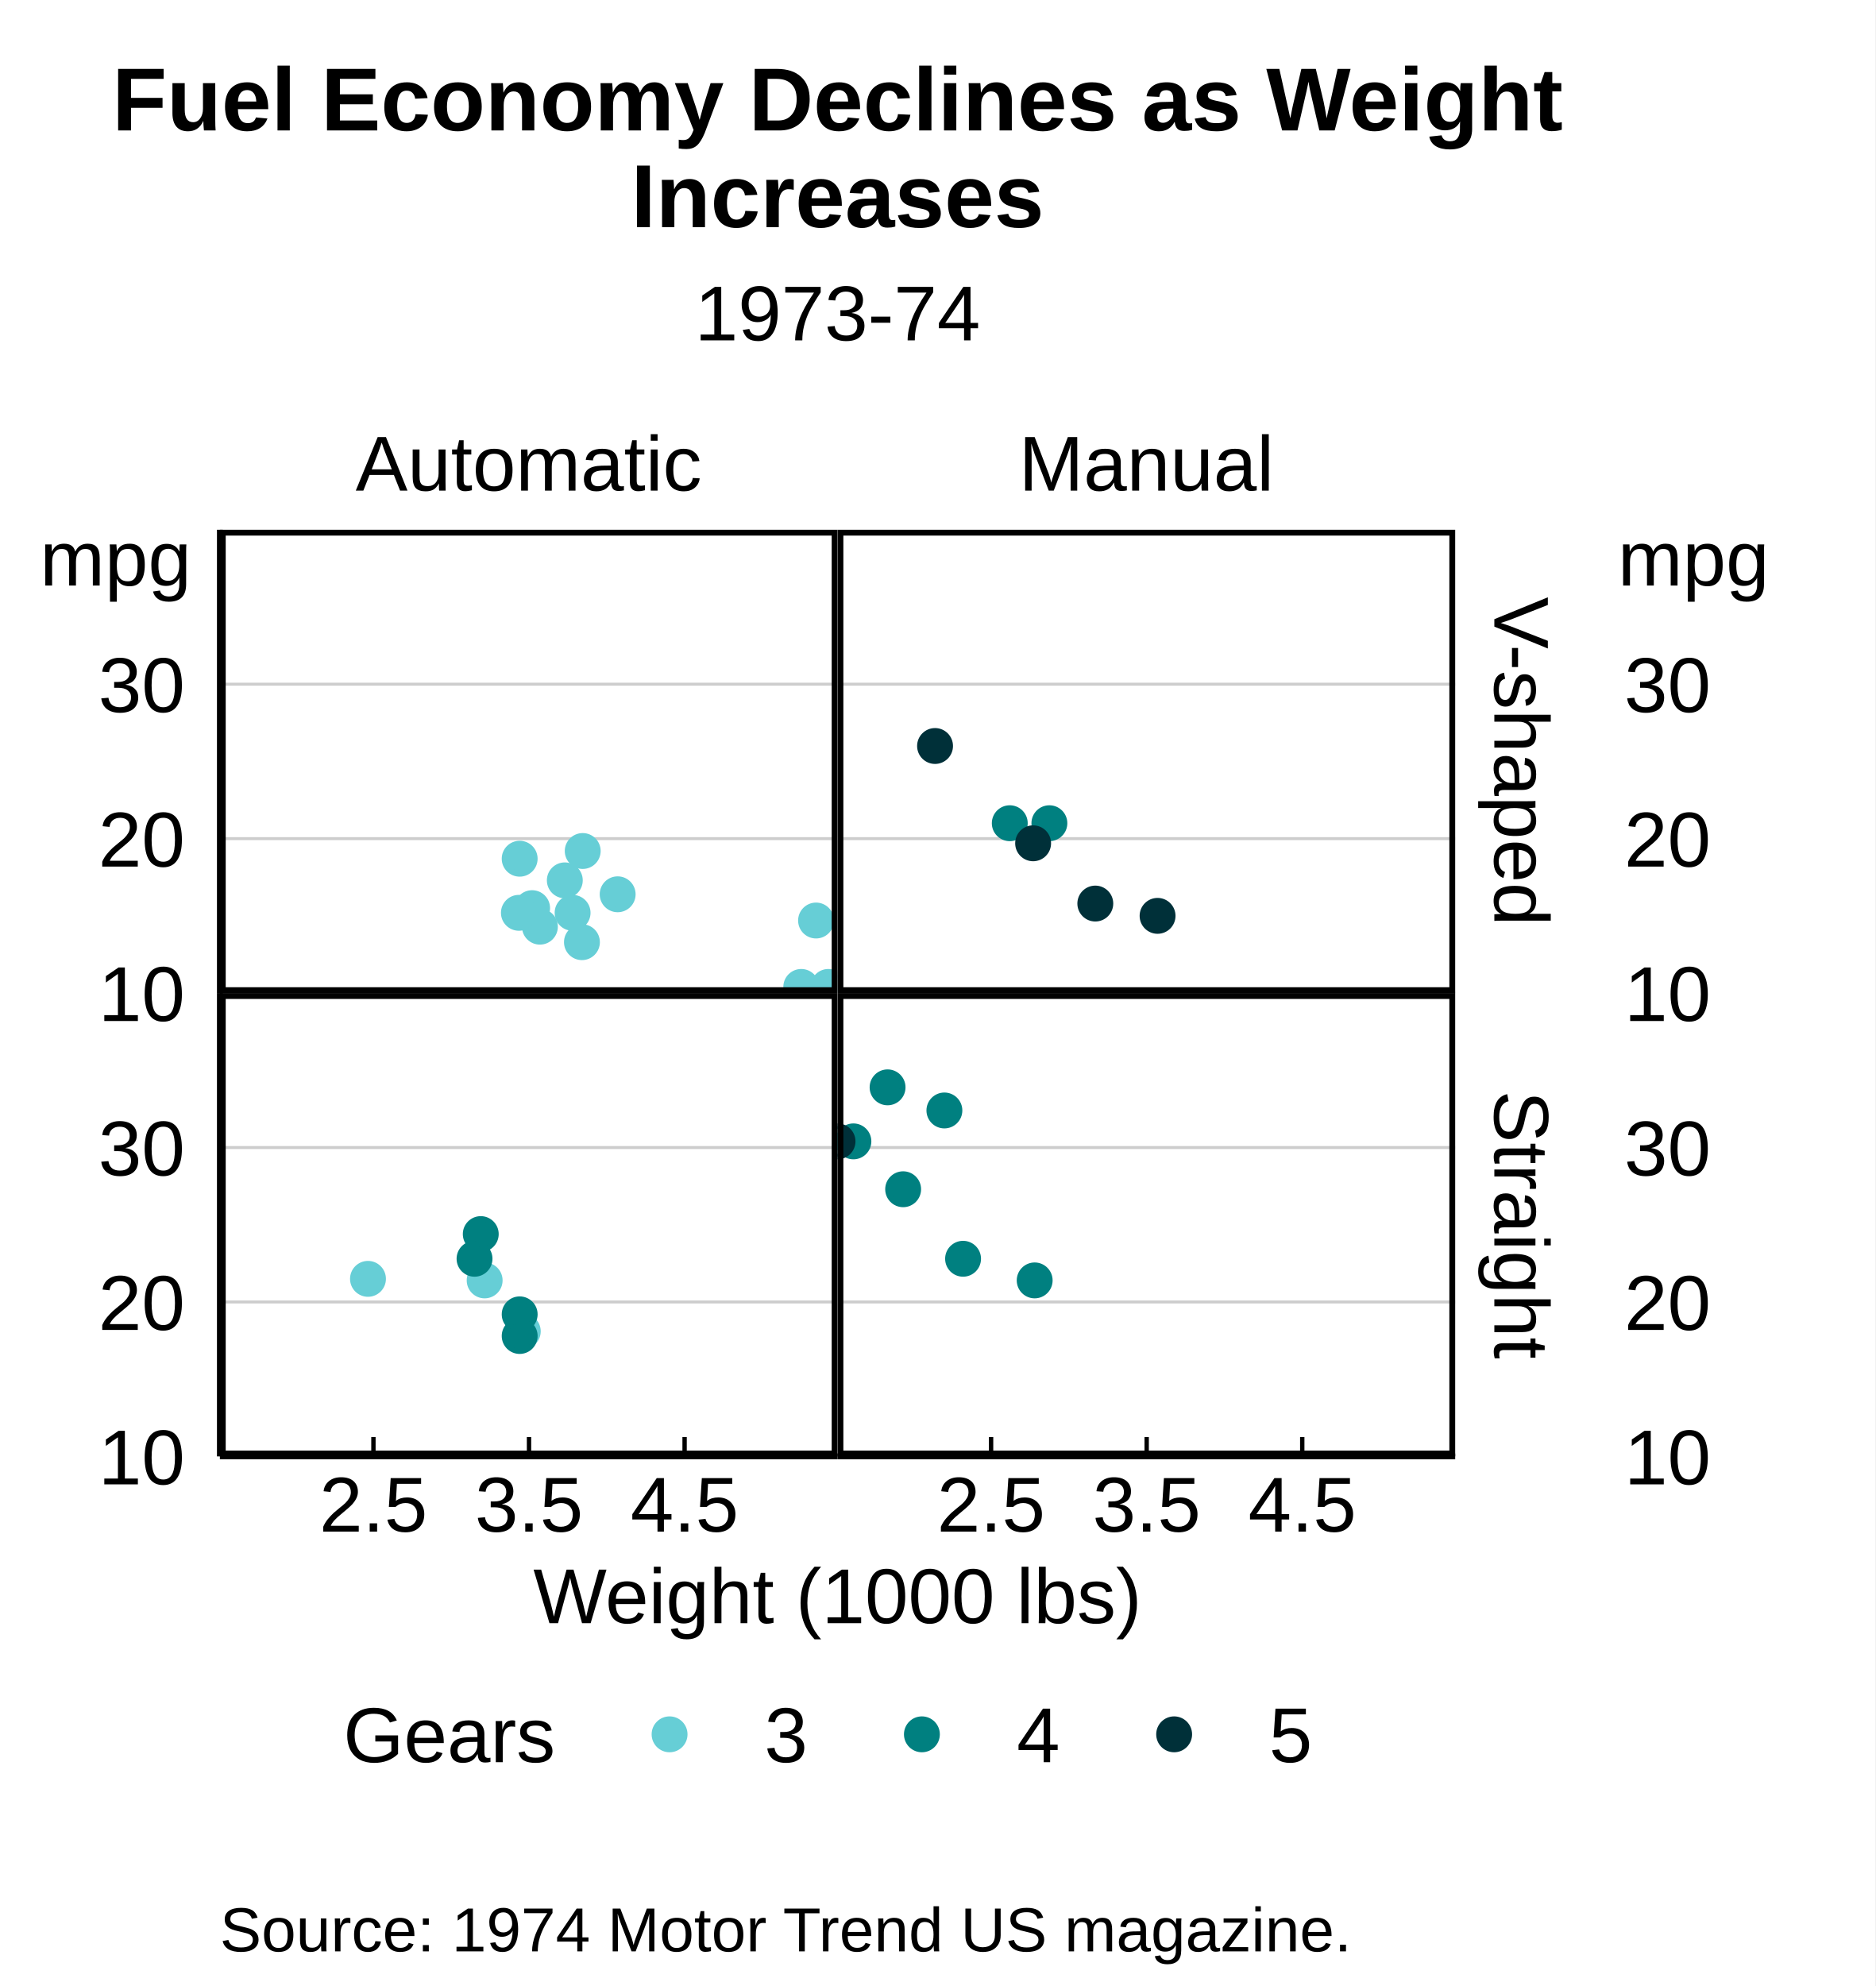
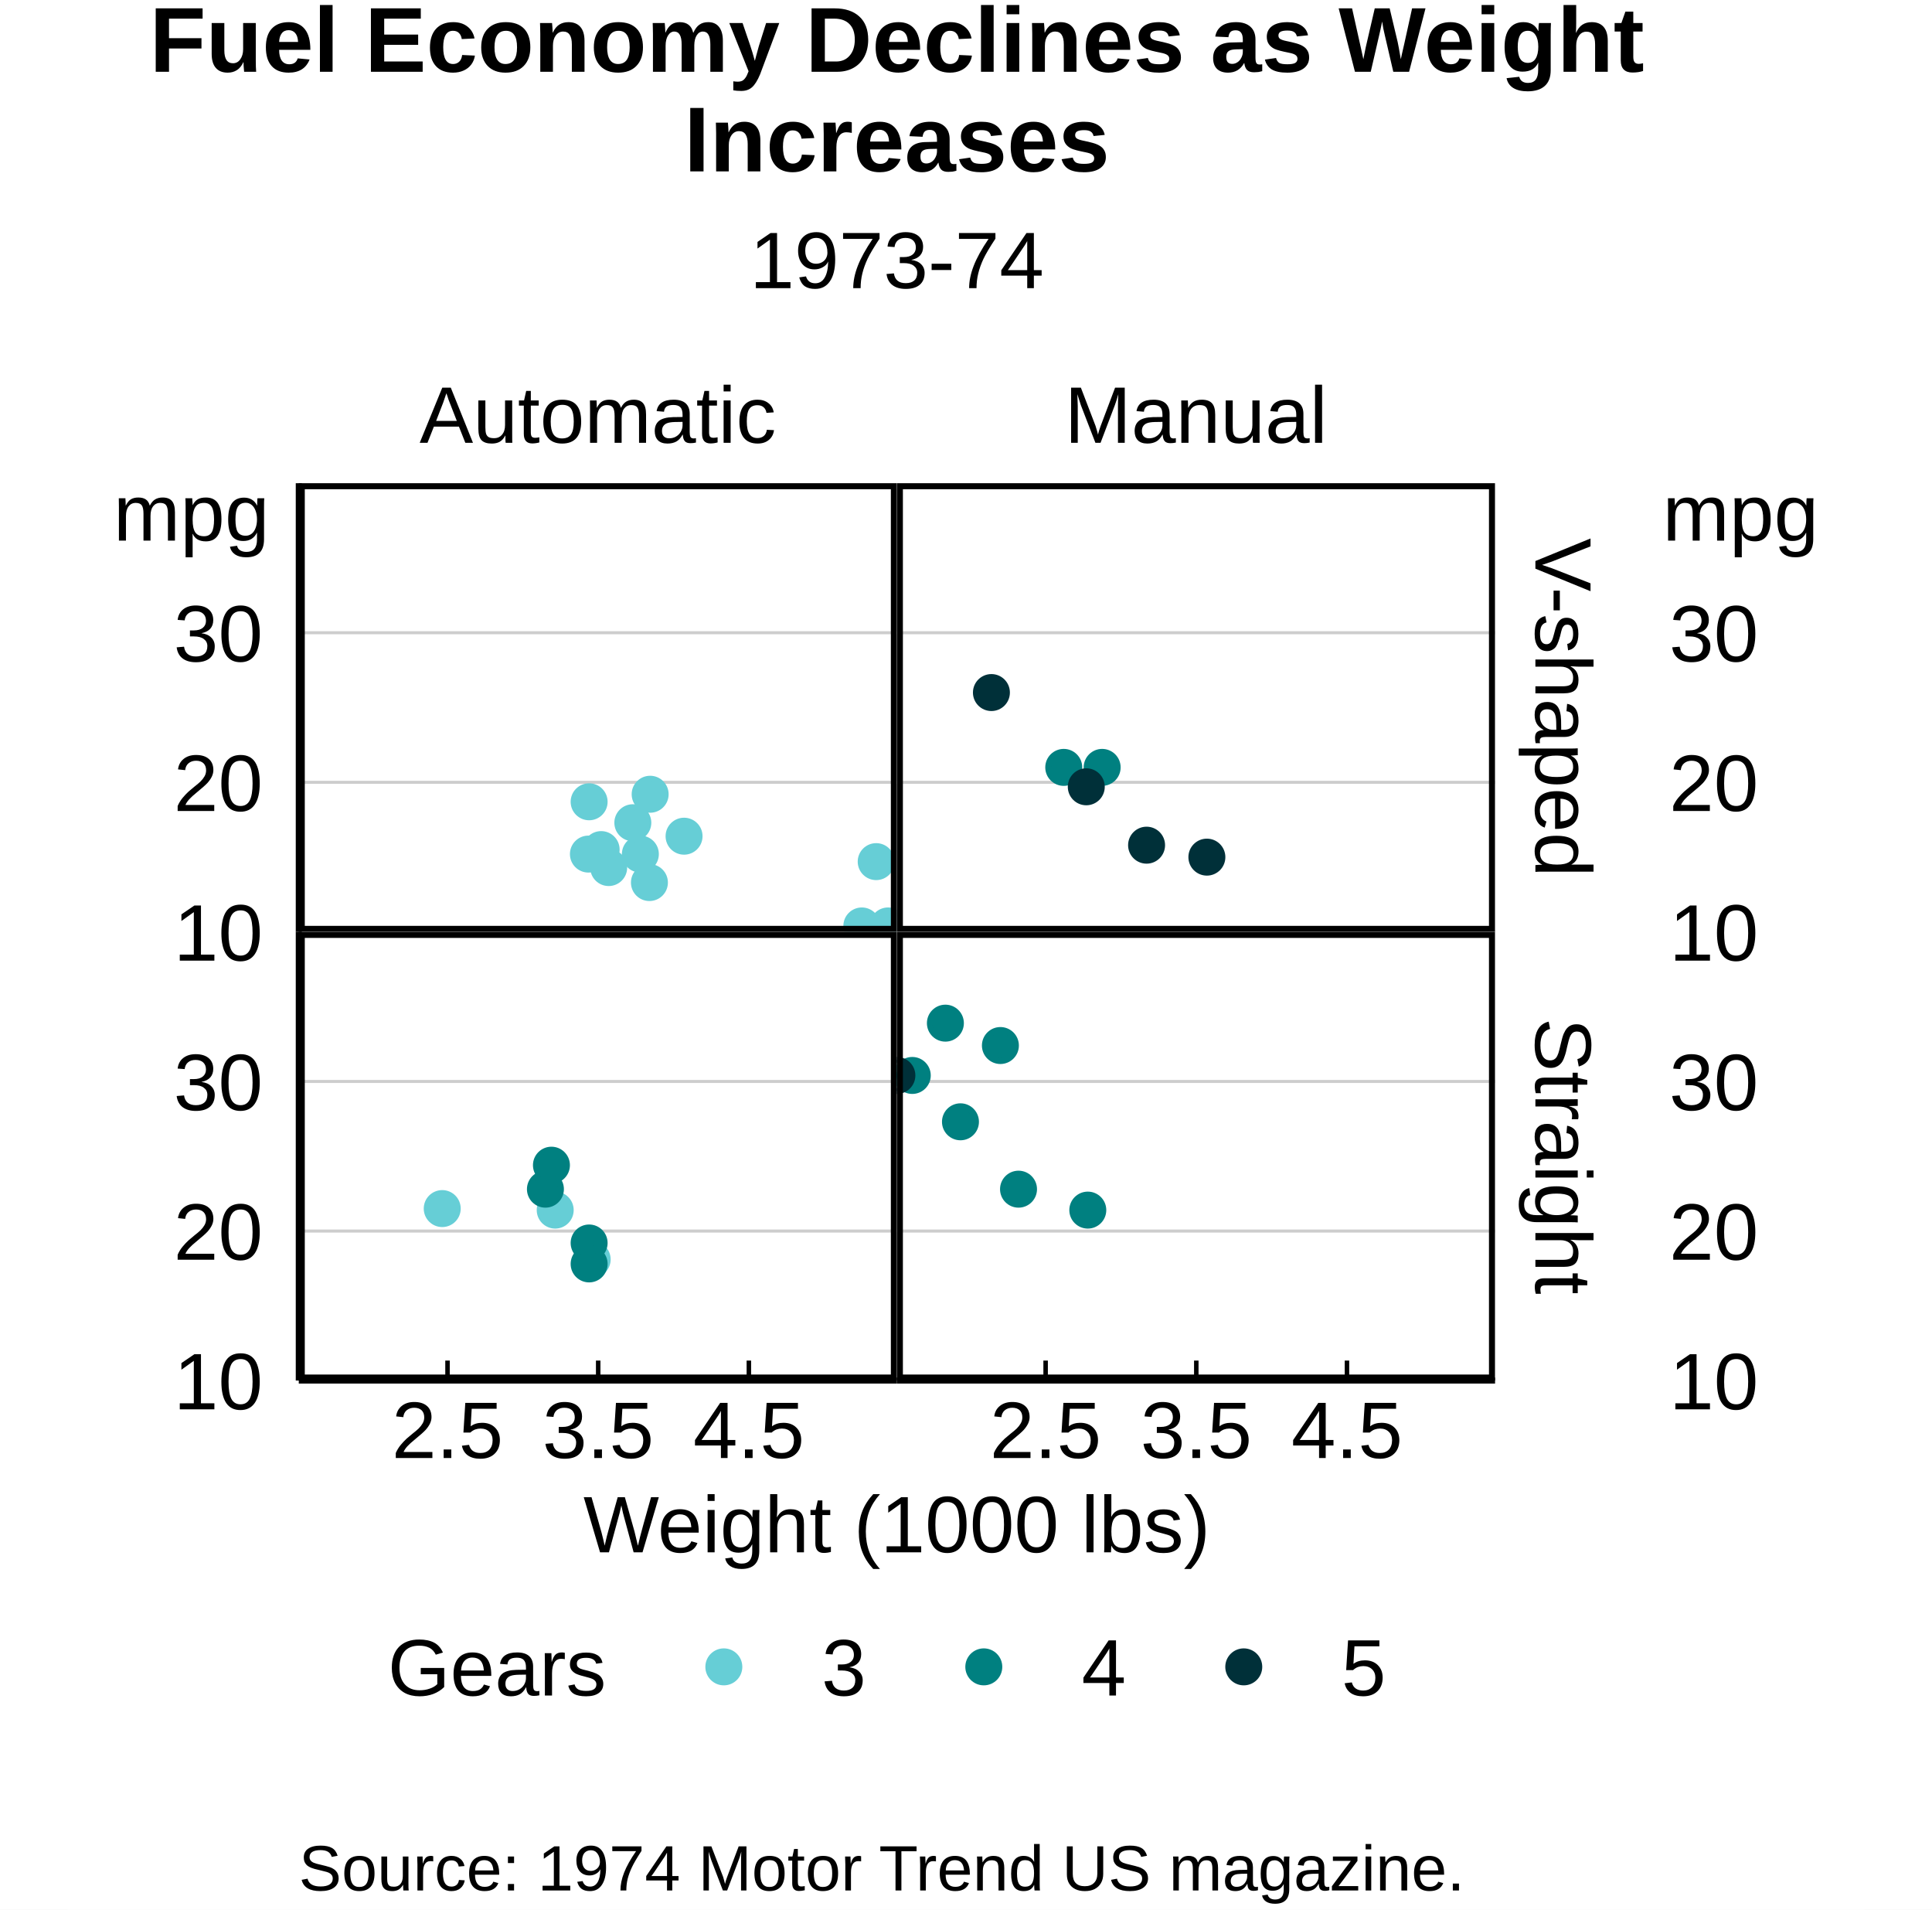
- <svg xmlns="http://www.w3.org/2000/svg" class="svglite" width="240.94pt" height="255.12pt" viewBox="0 0 240.94 255.12">
+ <svg xmlns="http://www.w3.org/2000/svg" class="svglite" width="240.94pt" height="238.11pt" viewBox="0 0 240.94 238.11">
  <defs>
    <style type="text/css">
    .svglite line, .svglite polyline, .svglite polygon, .svglite path, .svglite rect, .svglite circle {
      fill: none;
      stroke: #000000;
      stroke-linecap: round;
      stroke-linejoin: round;
      stroke-miterlimit: 10.00;
    }
    .svglite text {
      white-space: pre;
    }
  </style>
  </defs>
  <rect width="100%" height="100%" style="stroke: none; fill: #FFFFFF;" />
  <defs>
-     <clipPath id="cpMC4wMHwyNDAuOTR8MC4wMHwyNTUuMTI=">
-       <rect x="0.00" y="0.00" width="240.94" height="255.12" />
-     </clipPath>
-   </defs>
-   <g clip-path="url(#cpMC4wMHwyNDAuOTR8MC4wMHwyNTUuMTI=)">
- </g>
-   <defs>
-     <clipPath id="cpMC4wMHwyNDAuOTR8MS4zM3wyNTMuNzk=">
-       <rect x="0.00" y="1.33" width="240.94" height="252.46" />
-     </clipPath>
-   </defs>
-   <g clip-path="url(#cpMC4wMHwyNDAuOTR8MS4zM3wyNTMuNzk=)">
-     <rect x="0.00" y="1.33" width="240.94" height="252.46" style="stroke-width: 0.75; stroke: none; fill: #FFFFFF;" />
-   </g>
-   <g clip-path="url(#cpMC4wMHwyNDAuOTR8MC4wMHwyNTUuMTI=)">
- </g>
-   <defs>
-     <clipPath id="cpMjguMjV8MTA3LjYxfDY4LjA1fDEyNy41Nw==">
-       <rect x="28.25" y="68.05" width="79.36" height="59.52" />
-     </clipPath>
-   </defs>
-   <g clip-path="url(#cpMjguMjV8MTA3LjYxfDY4LjA1fDEyNy41Nw==)">
-     <rect x="28.25" y="68.05" width="79.36" height="59.52" style="stroke-width: 0.75; stroke: none; fill: #FFFFFF;" />
-     <polyline points="28.25,127.57 107.61,127.57 " style="stroke-width: 0.38; stroke: #CDCDCD; stroke-linecap: butt;" />
-     <polyline points="28.25,107.73 107.61,107.73 " style="stroke-width: 0.38; stroke: #CDCDCD; stroke-linecap: butt;" />
-     <polyline points="28.25,87.89 107.61,87.89 " style="stroke-width: 0.38; stroke: #CDCDCD; stroke-linecap: butt;" />
-     <circle cx="66.77" cy="110.31" r="1.95" style="stroke-width: 0.71; stroke: #66CED6; fill: #66CED6;" />
-     <circle cx="69.37" cy="119.04" r="1.95" style="stroke-width: 0.71; stroke: #66CED6; fill: #66CED6;" />
-     <circle cx="79.36" cy="114.88" r="1.95" style="stroke-width: 0.71; stroke: #66CED6; fill: #66CED6;" />
-     <circle cx="72.57" cy="113.09" r="1.95" style="stroke-width: 0.71; stroke: #66CED6; fill: #66CED6;" />
-     <circle cx="73.57" cy="117.26" r="1.95" style="stroke-width: 0.71; stroke: #66CED6; fill: #66CED6;" />
-     <circle cx="102.95" cy="126.78" r="1.95" style="stroke-width: 0.71; stroke: #66CED6; fill: #66CED6;" />
-     <circle cx="106.43" cy="126.78" r="1.95" style="stroke-width: 0.71; stroke: #66CED6; fill: #66CED6;" />
-     <circle cx="104.85" cy="118.25" r="1.95" style="stroke-width: 0.71; stroke: #66CED6; fill: #66CED6;" />
-     <circle cx="68.37" cy="116.66" r="1.95" style="stroke-width: 0.71; stroke: #66CED6; fill: #66CED6;" />
-     <circle cx="66.67" cy="117.26" r="1.95" style="stroke-width: 0.71; stroke: #66CED6; fill: #66CED6;" />
-     <circle cx="74.77" cy="121.03" r="1.95" style="stroke-width: 0.71; stroke: #66CED6; fill: #66CED6;" />
-     <circle cx="74.87" cy="109.32" r="1.95" style="stroke-width: 0.71; stroke: #66CED6; fill: #66CED6;" />
-     <rect x="28.25" y="68.05" width="79.36" height="59.52" style="stroke-width: 1.50;" />
-   </g>
-   <g clip-path="url(#cpMC4wMHwyNDAuOTR8MC4wMHwyNTUuMTI=)">
- </g>
-   <defs>
-     <clipPath id="cpMjguMjV8MTA3LjYxfDEyNy41N3wxODcuMDk=">
-       <rect x="28.25" y="127.57" width="79.36" height="59.52" />
-     </clipPath>
-   </defs>
-   <g clip-path="url(#cpMjguMjV8MTA3LjYxfDEyNy41N3wxODcuMDk=)">
-     <rect x="28.25" y="127.57" width="79.36" height="59.52" style="stroke-width: 0.75; stroke: none; fill: #FFFFFF;" />
-     <polyline points="28.25,187.09 107.61,187.09 " style="stroke-width: 0.38; stroke: #CDCDCD; stroke-linecap: butt;" />
-     <polyline points="28.25,167.25 107.61,167.25 " style="stroke-width: 0.38; stroke: #CDCDCD; stroke-linecap: butt;" />
-     <polyline points="28.25,147.41 107.61,147.41 " style="stroke-width: 0.38; stroke: #CDCDCD; stroke-linecap: butt;" />
-     <circle cx="62.27" cy="164.48" r="1.95" style="stroke-width: 0.71; stroke: #66CED6; fill: #66CED6;" />
-     <circle cx="67.17" cy="171.02" r="1.95" style="stroke-width: 0.71; stroke: #66CED6; fill: #66CED6;" />
-     <circle cx="61.77" cy="158.53" r="1.95" style="stroke-width: 0.71; stroke: #008080; fill: #008080;" />
-     <circle cx="60.97" cy="161.70" r="1.95" style="stroke-width: 0.71; stroke: #008080; fill: #008080;" />
-     <circle cx="66.77" cy="168.84" r="1.95" style="stroke-width: 0.71; stroke: #008080; fill: #008080;" />
-     <circle cx="66.77" cy="171.62" r="1.95" style="stroke-width: 0.71; stroke: #008080; fill: #008080;" />
-     <circle cx="47.28" cy="164.28" r="1.95" style="stroke-width: 0.71; stroke: #66CED6; fill: #66CED6;" />
-     <rect x="28.25" y="127.57" width="79.36" height="59.52" style="stroke-width: 1.50;" />
-   </g>
-   <g clip-path="url(#cpMC4wMHwyNDAuOTR8MC4wMHwyNTUuMTI=)">
- </g>
-   <defs>
-     <clipPath id="cpMTA3LjYxfDE4Ni45N3w2OC4wNXwxMjcuNTc=">
-       <rect x="107.61" y="68.05" width="79.36" height="59.52" />
-     </clipPath>
-   </defs>
-   <g clip-path="url(#cpMTA3LjYxfDE4Ni45N3w2OC4wNXwxMjcuNTc=)">
-     <rect x="107.61" y="68.05" width="79.36" height="59.52" style="stroke-width: 0.75; stroke: none; fill: #FFFFFF;" />
-     <polyline points="107.61,127.57 186.97,127.57 " style="stroke-width: 0.38; stroke: #CDCDCD; stroke-linecap: butt;" />
-     <polyline points="107.61,107.73 186.97,107.73 " style="stroke-width: 0.38; stroke: #CDCDCD; stroke-linecap: butt;" />
-     <polyline points="107.61,87.89 186.97,87.89 " style="stroke-width: 0.38; stroke: #CDCDCD; stroke-linecap: butt;" />
-     <circle cx="129.74" cy="105.75" r="1.95" style="stroke-width: 0.71; stroke: #008080; fill: #008080;" />
-     <circle cx="134.83" cy="105.75" r="1.95" style="stroke-width: 0.71; stroke: #008080; fill: #008080;" />
-     <circle cx="120.14" cy="95.83" r="1.95" style="stroke-width: 0.71; stroke: #003039; fill: #003039;" />
-     <circle cx="140.73" cy="116.07" r="1.95" style="stroke-width: 0.71; stroke: #003039; fill: #003039;" />
-     <circle cx="132.74" cy="108.33" r="1.95" style="stroke-width: 0.71; stroke: #003039; fill: #003039;" />
-     <circle cx="148.73" cy="117.65" r="1.95" style="stroke-width: 0.71; stroke: #003039; fill: #003039;" />
-     <rect x="107.61" y="68.05" width="79.36" height="59.52" style="stroke-width: 1.50;" />
-   </g>
-   <g clip-path="url(#cpMC4wMHwyNDAuOTR8MC4wMHwyNTUuMTI=)">
- </g>
-   <defs>
-     <clipPath id="cpMTA3LjYxfDE4Ni45N3wxMjcuNTd8MTg3LjA5">
-       <rect x="107.61" y="127.57" width="79.36" height="59.52" />
-     </clipPath>
-   </defs>
-   <g clip-path="url(#cpMTA3LjYxfDE4Ni45N3wxMjcuNTd8MTg3LjA5)">
-     <rect x="107.61" y="127.57" width="79.36" height="59.52" style="stroke-width: 0.75; stroke: none; fill: #FFFFFF;" />
-     <polyline points="107.61,187.09 186.97,187.09 " style="stroke-width: 0.38; stroke: #CDCDCD; stroke-linecap: butt;" />
-     <polyline points="107.61,167.25 186.97,167.25 " style="stroke-width: 0.38; stroke: #CDCDCD; stroke-linecap: butt;" />
-     <polyline points="107.61,147.41 186.97,147.41 " style="stroke-width: 0.38; stroke: #CDCDCD; stroke-linecap: butt;" />
-     <circle cx="123.74" cy="161.70" r="1.95" style="stroke-width: 0.71; stroke: #008080; fill: #008080;" />
-     <circle cx="121.34" cy="142.65" r="1.95" style="stroke-width: 0.71; stroke: #008080; fill: #008080;" />
-     <circle cx="109.65" cy="146.62" r="1.95" style="stroke-width: 0.71; stroke: #008080; fill: #008080;" />
-     <circle cx="114.04" cy="139.68" r="1.95" style="stroke-width: 0.71; stroke: #008080; fill: #008080;" />
-     <circle cx="116.04" cy="152.77" r="1.95" style="stroke-width: 0.71; stroke: #008080; fill: #008080;" />
-     <circle cx="107.61" cy="146.62" r="1.95" style="stroke-width: 0.71; stroke: #003039; fill: #003039;" />
-     <circle cx="132.94" cy="164.48" r="1.95" style="stroke-width: 0.71; stroke: #008080; fill: #008080;" />
-     <rect x="107.61" y="127.57" width="79.36" height="59.52" style="stroke-width: 1.50;" />
-   </g>
-   <g clip-path="url(#cpMC4wMHwyNDAuOTR8MC4wMHwyNTUuMTI=)">
- </g>
-   <defs>
-     <clipPath id="cpMjguMjV8MTA3LjYxfDUwLjgyfDY4LjA1">
-       <rect x="28.25" y="50.82" width="79.36" height="17.24" />
-     </clipPath>
-   </defs>
-   <g clip-path="url(#cpMjguMjV8MTA3LjYxfDUwLjgyfDY4LjA1)">
-     <text x="67.93" y="63.02" text-anchor="middle" style="font-size: 10.00px; font-family: &quot;Arial&quot;;" textLength="44.48px" lengthAdjust="spacingAndGlyphs">Automatic</text>
-   </g>
-   <g clip-path="url(#cpMC4wMHwyNDAuOTR8MC4wMHwyNTUuMTI=)">
- </g>
-   <defs>
-     <clipPath id="cpMTA3LjYxfDE4Ni45N3w1MC44Mnw2OC4wNQ==">
-       <rect x="107.61" y="50.82" width="79.36" height="17.24" />
-     </clipPath>
-   </defs>
-   <g clip-path="url(#cpMTA3LjYxfDE4Ni45N3w1MC44Mnw2OC4wNQ==)">
-     <text x="147.29" y="63.02" text-anchor="middle" style="font-size: 10.00px; font-family: &quot;Arial&quot;;" textLength="32.82px" lengthAdjust="spacingAndGlyphs">Manual</text>
-   </g>
-   <g clip-path="url(#cpMC4wMHwyNDAuOTR8MC4wMHwyNTUuMTI=)">
- </g>
-   <defs>
-     <clipPath id="cpMTg2Ljk3fDIwNC4yMHw2OC4wNXwxMjcuNTc=">
-       <rect x="186.97" y="68.05" width="17.24" height="59.52" />
-     </clipPath>
-   </defs>
-   <g clip-path="url(#cpMTg2Ljk3fDIwNC4yMHw2OC4wNXwxMjcuNTc=)">
-     <text transform="translate(192.00,97.81) rotate(90)" text-anchor="middle" style="font-size: 10.00px; font-family: &quot;Arial&quot;;" textLength="42.28px" lengthAdjust="spacingAndGlyphs">V-shaped</text>
-   </g>
-   <g clip-path="url(#cpMC4wMHwyNDAuOTR8MC4wMHwyNTUuMTI=)">
- </g>
-   <defs>
-     <clipPath id="cpMTg2Ljk3fDIwNC4yMHwxMjcuNTd8MTg3LjA5">
-       <rect x="186.97" y="127.57" width="17.24" height="59.52" />
-     </clipPath>
-   </defs>
-   <g clip-path="url(#cpMTg2Ljk3fDIwNC4yMHwxMjcuNTd8MTg3LjA5)">
-     <text transform="translate(192.00,157.33) rotate(90)" text-anchor="middle" style="font-size: 10.00px; font-family: &quot;Arial&quot;;" textLength="34.48px" lengthAdjust="spacingAndGlyphs">Straight</text>
-   </g>
-   <g clip-path="url(#cpMC4wMHwyNDAuOTR8MC4wMHwyNTUuMTI=)">
-     <polyline points="28.25,187.09 107.61,187.09 " style="stroke-width: 0.75; stroke-linecap: butt;" />
-     <polyline points="47.98,184.60 47.98,187.09 " style="stroke-width: 0.56; stroke-linecap: butt;" />
-     <polyline points="67.97,184.60 67.97,187.09 " style="stroke-width: 0.56; stroke-linecap: butt;" />
-     <polyline points="87.96,184.60 87.96,187.09 " style="stroke-width: 0.56; stroke-linecap: butt;" />
-     <text x="47.98" y="196.75" text-anchor="middle" style="font-size: 10.00px; font-family: &quot;Arial&quot;;" textLength="13.91px" lengthAdjust="spacingAndGlyphs">2.5</text>
-     <text x="67.97" y="196.75" text-anchor="middle" style="font-size: 10.00px; font-family: &quot;Arial&quot;;" textLength="13.91px" lengthAdjust="spacingAndGlyphs">3.5</text>
-     <text x="87.96" y="196.75" text-anchor="middle" style="font-size: 10.00px; font-family: &quot;Arial&quot;;" textLength="13.91px" lengthAdjust="spacingAndGlyphs">4.5</text>
-     <polyline points="107.61,187.09 186.97,187.09 " style="stroke-width: 0.75; stroke-linecap: butt;" />
-     <polyline points="127.34,184.60 127.34,187.09 " style="stroke-width: 0.56; stroke-linecap: butt;" />
-     <polyline points="147.33,184.60 147.33,187.09 " style="stroke-width: 0.56; stroke-linecap: butt;" />
-     <polyline points="167.32,184.60 167.32,187.09 " style="stroke-width: 0.56; stroke-linecap: butt;" />
-     <text x="127.34" y="196.75" text-anchor="middle" style="font-size: 10.00px; font-family: &quot;Arial&quot;;" textLength="13.91px" lengthAdjust="spacingAndGlyphs">2.5</text>
-     <text x="147.33" y="196.75" text-anchor="middle" style="font-size: 10.00px; font-family: &quot;Arial&quot;;" textLength="13.91px" lengthAdjust="spacingAndGlyphs">3.5</text>
-     <text x="167.32" y="196.75" text-anchor="middle" style="font-size: 10.00px; font-family: &quot;Arial&quot;;" textLength="13.91px" lengthAdjust="spacingAndGlyphs">4.5</text>
-     <polyline points="28.25,127.57 28.25,68.05 " style="stroke-width: 0.75; stroke-linecap: butt;" />
-     <text x="23.76" y="131.16" text-anchor="end" style="font-size: 10.00px; font-family: &quot;Arial&quot;;" textLength="11.13px" lengthAdjust="spacingAndGlyphs">10</text>
-     <text x="23.76" y="111.32" text-anchor="end" style="font-size: 10.00px; font-family: &quot;Arial&quot;;" textLength="11.13px" lengthAdjust="spacingAndGlyphs">20</text>
-     <text x="23.76" y="91.48" text-anchor="end" style="font-size: 10.00px; font-family: &quot;Arial&quot;;" textLength="11.13px" lengthAdjust="spacingAndGlyphs">30</text>
-     <polyline points="28.25,187.09 28.25,127.57 " style="stroke-width: 0.75; stroke-linecap: butt;" />
-     <text x="23.76" y="190.68" text-anchor="end" style="font-size: 10.00px; font-family: &quot;Arial&quot;;" textLength="11.13px" lengthAdjust="spacingAndGlyphs">10</text>
-     <text x="23.76" y="170.84" text-anchor="end" style="font-size: 10.00px; font-family: &quot;Arial&quot;;" textLength="11.13px" lengthAdjust="spacingAndGlyphs">20</text>
-     <text x="23.76" y="151.00" text-anchor="end" style="font-size: 10.00px; font-family: &quot;Arial&quot;;" textLength="11.13px" lengthAdjust="spacingAndGlyphs">30</text>
-     <text x="208.69" y="131.16" style="font-size: 10.00px; font-family: &quot;Arial&quot;;" textLength="11.13px" lengthAdjust="spacingAndGlyphs">10</text>
-     <text x="208.69" y="111.32" style="font-size: 10.00px; font-family: &quot;Arial&quot;;" textLength="11.13px" lengthAdjust="spacingAndGlyphs">20</text>
-     <text x="208.69" y="91.48" style="font-size: 10.00px; font-family: &quot;Arial&quot;;" textLength="11.13px" lengthAdjust="spacingAndGlyphs">30</text>
-     <text x="208.69" y="190.68" style="font-size: 10.00px; font-family: &quot;Arial&quot;;" textLength="11.13px" lengthAdjust="spacingAndGlyphs">10</text>
-     <text x="208.69" y="170.84" style="font-size: 10.00px; font-family: &quot;Arial&quot;;" textLength="11.13px" lengthAdjust="spacingAndGlyphs">20</text>
-     <text x="208.69" y="151.00" style="font-size: 10.00px; font-family: &quot;Arial&quot;;" textLength="11.13px" lengthAdjust="spacingAndGlyphs">30</text>
-     <text x="107.61" y="208.51" text-anchor="middle" style="font-size: 10.00px; font-family: &quot;Arial&quot;;" textLength="78.24px" lengthAdjust="spacingAndGlyphs">Weight (1000 lbs)</text>
-     <text x="14.86" y="75.22" text-anchor="middle" style="font-size: 10.00px; font-family: &quot;Arial&quot;;" textLength="19.46px" lengthAdjust="spacingAndGlyphs">mpg</text>
-     <text x="217.59" y="75.22" text-anchor="middle" style="font-size: 10.00px; font-family: &quot;Arial&quot;;" textLength="19.46px" lengthAdjust="spacingAndGlyphs">mpg</text>
-     <rect x="44.11" y="215.59" width="126.99" height="14.40" style="stroke-width: 0.75; stroke: none; fill: #FFFFFF;" />
-     <text x="57.73" y="226.37" text-anchor="middle" style="font-size: 10.00px; font-family: &quot;Arial&quot;;" textLength="27.24px" lengthAdjust="spacingAndGlyphs">Gears</text>
-     <rect x="78.83" y="215.59" width="14.40" height="14.40" style="stroke-width: 0.75; stroke: none; fill: #FFFFFF;" />
-     <circle cx="86.03" cy="222.79" r="1.95" style="stroke-width: 0.71; stroke: #66CED6; fill: #66CED6;" />
-     <rect x="111.25" y="215.59" width="14.40" height="14.40" style="stroke-width: 0.75; stroke: none; fill: #FFFFFF;" />
-     <circle cx="118.45" cy="222.79" r="1.95" style="stroke-width: 0.71; stroke: #008080; fill: #008080;" />
-     <rect x="143.66" y="215.59" width="14.40" height="14.40" style="stroke-width: 0.75; stroke: none; fill: #FFFFFF;" />
-     <circle cx="150.86" cy="222.79" r="1.95" style="stroke-width: 0.71; stroke: #003039; fill: #003039;" />
-     <text x="98.21" y="226.37" style="font-size: 10.00px; font-family: &quot;Arial&quot;;" textLength="5.57px" lengthAdjust="spacingAndGlyphs">3</text>
-     <text x="130.63" y="226.37" style="font-size: 10.00px; font-family: &quot;Arial&quot;;" textLength="5.57px" lengthAdjust="spacingAndGlyphs">4</text>
-     <text x="163.05" y="226.37" style="font-size: 10.00px; font-family: &quot;Arial&quot;;" textLength="5.57px" lengthAdjust="spacingAndGlyphs">5</text>
-     <text x="107.61" y="43.73" text-anchor="middle" style="font-size: 10.00px; font-family: &quot;Arial&quot;;" textLength="36.73px" lengthAdjust="spacingAndGlyphs">1973-74</text>
-     <text x="107.61" y="16.76" text-anchor="middle" style="font-size: 11.50px; font-weight: bold; font-family: &quot;Arial&quot;;" textLength="186.39px" lengthAdjust="spacingAndGlyphs">Fuel Economy Declines as Weight</text>
-     <text x="107.61" y="29.18" text-anchor="middle" style="font-size: 11.50px; font-weight: bold; font-family: &quot;Arial&quot;;" textLength="53.06px" lengthAdjust="spacingAndGlyphs">Increases</text>
-     <text x="28.25" y="250.67" style="font-size: 8.00px; font-family: &quot;Arial&quot;;" textLength="145.43px" lengthAdjust="spacingAndGlyphs">Source: 1974 Motor Trend US magazine.</text>
+     <clipPath id="cpMC4wMHwyNDAuOTR8MC4wMHwyMzguMTE=">
+       <rect x="0.00" y="0.00" width="240.94" height="238.11" />
+     </clipPath>
+   </defs>
+   <g clip-path="url(#cpMC4wMHwyNDAuOTR8MC4wMHwyMzguMTE=)">
+ </g>
+   <defs>
+     <clipPath id="cpOC40NHwyMzIuNTB8MC4wMHwyMzguMTE=">
+       <rect x="8.44" y="0.00" width="224.06" height="238.11" />
+     </clipPath>
+   </defs>
+   <g clip-path="url(#cpOC40NHwyMzIuNTB8MC4wMHwyMzguMTE=)">
+     <rect x="8.44" y="0.00" width="224.06" height="238.11" style="stroke-width: 0.75; stroke: none; fill: #FFFFFF;" />
+   </g>
+   <g clip-path="url(#cpMC4wMHwyNDAuOTR8MC4wMHwyMzguMTE=)">
+ </g>
+   <defs>
+     <clipPath id="cpMzcuMjZ8MTExLjg1fDYwLjI1fDExNi4xOQ==">
+       <rect x="37.26" y="60.25" width="74.59" height="55.94" />
+     </clipPath>
+   </defs>
+   <g clip-path="url(#cpMzcuMjZ8MTExLjg1fDYwLjI1fDExNi4xOQ==)">
+     <rect x="37.26" y="60.25" width="74.59" height="55.94" style="stroke-width: 0.75; stroke: none; fill: #FFFFFF;" />
+     <polyline points="37.26,116.19 111.85,116.19 " style="stroke-width: 0.38; stroke: #CDCDCD; stroke-linecap: butt;" />
+     <polyline points="37.26,97.54 111.85,97.54 " style="stroke-width: 0.38; stroke: #CDCDCD; stroke-linecap: butt;" />
+     <polyline points="37.26,78.89 111.85,78.89 " style="stroke-width: 0.38; stroke: #CDCDCD; stroke-linecap: butt;" />
+     <circle cx="73.47" cy="99.97" r="1.95" style="stroke-width: 0.71; stroke: #66CED6; fill: #66CED6;" />
+     <circle cx="75.91" cy="108.17" r="1.95" style="stroke-width: 0.71; stroke: #66CED6; fill: #66CED6;" />
+     <circle cx="85.31" cy="104.26" r="1.95" style="stroke-width: 0.71; stroke: #66CED6; fill: #66CED6;" />
+     <circle cx="78.92" cy="102.58" r="1.95" style="stroke-width: 0.71; stroke: #66CED6; fill: #66CED6;" />
+     <circle cx="79.86" cy="106.49" r="1.95" style="stroke-width: 0.71; stroke: #66CED6; fill: #66CED6;" />
+     <circle cx="107.48" cy="115.45" r="1.95" style="stroke-width: 0.71; stroke: #66CED6; fill: #66CED6;" />
+     <circle cx="110.75" cy="115.45" r="1.95" style="stroke-width: 0.71; stroke: #66CED6; fill: #66CED6;" />
+     <circle cx="109.27" cy="107.43" r="1.95" style="stroke-width: 0.71; stroke: #66CED6; fill: #66CED6;" />
+     <circle cx="74.97" cy="105.93" r="1.95" style="stroke-width: 0.71; stroke: #66CED6; fill: #66CED6;" />
+     <circle cx="73.38" cy="106.49" r="1.95" style="stroke-width: 0.71; stroke: #66CED6; fill: #66CED6;" />
+     <circle cx="80.99" cy="110.04" r="1.95" style="stroke-width: 0.71; stroke: #66CED6; fill: #66CED6;" />
+     <circle cx="81.08" cy="99.03" r="1.95" style="stroke-width: 0.71; stroke: #66CED6; fill: #66CED6;" />
+     <rect x="37.26" y="60.25" width="74.59" height="55.94" style="stroke-width: 1.50;" />
+   </g>
+   <g clip-path="url(#cpMC4wMHwyNDAuOTR8MC4wMHwyMzguMTE=)">
+ </g>
+   <defs>
+     <clipPath id="cpMzcuMjZ8MTExLjg1fDExNi4xOXwxNzIuMTM=">
+       <rect x="37.26" y="116.19" width="74.59" height="55.94" />
+     </clipPath>
+   </defs>
+   <g clip-path="url(#cpMzcuMjZ8MTExLjg1fDExNi4xOXwxNzIuMTM=)">
+     <rect x="37.26" y="116.19" width="74.59" height="55.94" style="stroke-width: 0.75; stroke: none; fill: #FFFFFF;" />
+     <polyline points="37.26,172.13 111.85,172.13 " style="stroke-width: 0.38; stroke: #CDCDCD; stroke-linecap: butt;" />
+     <polyline points="37.26,153.49 111.85,153.49 " style="stroke-width: 0.38; stroke: #CDCDCD; stroke-linecap: butt;" />
+     <polyline points="37.26,134.84 111.85,134.84 " style="stroke-width: 0.38; stroke: #CDCDCD; stroke-linecap: butt;" />
+     <circle cx="69.24" cy="150.88" r="1.95" style="stroke-width: 0.71; stroke: #66CED6; fill: #66CED6;" />
+     <circle cx="73.85" cy="157.03" r="1.95" style="stroke-width: 0.71; stroke: #66CED6; fill: #66CED6;" />
+     <circle cx="68.77" cy="145.28" r="1.95" style="stroke-width: 0.71; stroke: #008080; fill: #008080;" />
+     <circle cx="68.02" cy="148.27" r="1.95" style="stroke-width: 0.71; stroke: #008080; fill: #008080;" />
+     <circle cx="73.47" cy="154.98" r="1.95" style="stroke-width: 0.71; stroke: #008080; fill: #008080;" />
+     <circle cx="73.47" cy="157.59" r="1.95" style="stroke-width: 0.71; stroke: #008080; fill: #008080;" />
+     <circle cx="55.15" cy="150.69" r="1.95" style="stroke-width: 0.71; stroke: #66CED6; fill: #66CED6;" />
+     <rect x="37.26" y="116.19" width="74.59" height="55.94" style="stroke-width: 1.50;" />
+   </g>
+   <g clip-path="url(#cpMC4wMHwyNDAuOTR8MC4wMHwyMzguMTE=)">
+ </g>
+   <defs>
+     <clipPath id="cpMTExLjg1fDE4Ni40NXw2MC4yNXwxMTYuMTk=">
+       <rect x="111.85" y="60.25" width="74.59" height="55.94" />
+     </clipPath>
+   </defs>
+   <g clip-path="url(#cpMTExLjg1fDE4Ni40NXw2MC4yNXwxMTYuMTk=)">
+     <rect x="111.85" y="60.25" width="74.59" height="55.94" style="stroke-width: 0.75; stroke: none; fill: #FFFFFF;" />
+     <polyline points="111.85,116.19 186.45,116.19 " style="stroke-width: 0.38; stroke: #CDCDCD; stroke-linecap: butt;" />
+     <polyline points="111.85,97.54 186.45,97.54 " style="stroke-width: 0.38; stroke: #CDCDCD; stroke-linecap: butt;" />
+     <polyline points="111.85,78.89 186.45,78.89 " style="stroke-width: 0.38; stroke: #CDCDCD; stroke-linecap: butt;" />
+     <circle cx="132.66" cy="95.68" r="1.95" style="stroke-width: 0.71; stroke: #008080; fill: #008080;" />
+     <circle cx="137.45" cy="95.68" r="1.95" style="stroke-width: 0.71; stroke: #008080; fill: #008080;" />
+     <circle cx="123.64" cy="86.35" r="1.95" style="stroke-width: 0.71; stroke: #003039; fill: #003039;" />
+     <circle cx="142.99" cy="105.38" r="1.95" style="stroke-width: 0.71; stroke: #003039; fill: #003039;" />
+     <circle cx="135.47" cy="98.10" r="1.95" style="stroke-width: 0.71; stroke: #003039; fill: #003039;" />
+     <circle cx="150.51" cy="106.87" r="1.95" style="stroke-width: 0.71; stroke: #003039; fill: #003039;" />
+     <rect x="111.85" y="60.25" width="74.59" height="55.94" style="stroke-width: 1.50;" />
+   </g>
+   <g clip-path="url(#cpMC4wMHwyNDAuOTR8MC4wMHwyMzguMTE=)">
+ </g>
+   <defs>
+     <clipPath id="cpMTExLjg1fDE4Ni40NXwxMTYuMTl8MTcyLjEz">
+       <rect x="111.85" y="116.19" width="74.59" height="55.94" />
+     </clipPath>
+   </defs>
+   <g clip-path="url(#cpMTExLjg1fDE4Ni40NXwxMTYuMTl8MTcyLjEz)">
+     <rect x="111.85" y="116.19" width="74.59" height="55.94" style="stroke-width: 0.75; stroke: none; fill: #FFFFFF;" />
+     <polyline points="111.85,172.13 186.45,172.13 " style="stroke-width: 0.38; stroke: #CDCDCD; stroke-linecap: butt;" />
+     <polyline points="111.85,153.49 186.45,153.49 " style="stroke-width: 0.38; stroke: #CDCDCD; stroke-linecap: butt;" />
+     <polyline points="111.85,134.84 186.45,134.84 " style="stroke-width: 0.38; stroke: #CDCDCD; stroke-linecap: butt;" />
+     <circle cx="127.02" cy="148.27" r="1.95" style="stroke-width: 0.71; stroke: #008080; fill: #008080;" />
+     <circle cx="124.76" cy="130.36" r="1.95" style="stroke-width: 0.71; stroke: #008080; fill: #008080;" />
+     <circle cx="113.77" cy="134.09" r="1.95" style="stroke-width: 0.71; stroke: #008080; fill: #008080;" />
+     <circle cx="117.90" cy="127.57" r="1.95" style="stroke-width: 0.71; stroke: #008080; fill: #008080;" />
+     <circle cx="119.78" cy="139.87" r="1.95" style="stroke-width: 0.71; stroke: #008080; fill: #008080;" />
+     <circle cx="111.85" cy="134.09" r="1.95" style="stroke-width: 0.71; stroke: #003039; fill: #003039;" />
+     <circle cx="135.66" cy="150.88" r="1.95" style="stroke-width: 0.71; stroke: #008080; fill: #008080;" />
+     <rect x="111.85" y="116.19" width="74.59" height="55.94" style="stroke-width: 1.50;" />
+   </g>
+   <g clip-path="url(#cpMC4wMHwyNDAuOTR8MC4wMHwyMzguMTE=)">
+ </g>
+   <defs>
+     <clipPath id="cpMzcuMjZ8MTExLjg1fDQzLjAxfDYwLjI1">
+       <rect x="37.26" y="43.01" width="74.59" height="17.24" />
+     </clipPath>
+   </defs>
+   <g clip-path="url(#cpMzcuMjZ8MTExLjg1fDQzLjAxfDYwLjI1)">
+     <text x="74.56" y="55.21" text-anchor="middle" style="font-size: 10.00px; font-family: &quot;Arial&quot;;" textLength="44.48px" lengthAdjust="spacingAndGlyphs">Automatic</text>
+   </g>
+   <g clip-path="url(#cpMC4wMHwyNDAuOTR8MC4wMHwyMzguMTE=)">
+ </g>
+   <defs>
+     <clipPath id="cpMTExLjg1fDE4Ni40NXw0My4wMXw2MC4yNQ==">
+       <rect x="111.85" y="43.01" width="74.59" height="17.24" />
+     </clipPath>
+   </defs>
+   <g clip-path="url(#cpMTExLjg1fDE4Ni40NXw0My4wMXw2MC4yNQ==)">
+     <text x="149.15" y="55.21" text-anchor="middle" style="font-size: 10.00px; font-family: &quot;Arial&quot;;" textLength="32.82px" lengthAdjust="spacingAndGlyphs">Manual</text>
+   </g>
+   <g clip-path="url(#cpMC4wMHwyNDAuOTR8MC4wMHwyMzguMTE=)">
+ </g>
+   <defs>
+     <clipPath id="cpMTg2LjQ1fDIwMy42OHw2MC4yNXwxMTYuMTk=">
+       <rect x="186.45" y="60.25" width="17.24" height="55.94" />
+     </clipPath>
+   </defs>
+   <g clip-path="url(#cpMTg2LjQ1fDIwMy42OHw2MC4yNXwxMTYuMTk=)">
+     <text transform="translate(191.48,88.22) rotate(90)" text-anchor="middle" style="font-size: 10.00px; font-family: &quot;Arial&quot;;" textLength="42.28px" lengthAdjust="spacingAndGlyphs">V-shaped</text>
+   </g>
+   <g clip-path="url(#cpMC4wMHwyNDAuOTR8MC4wMHwyMzguMTE=)">
+ </g>
+   <defs>
+     <clipPath id="cpMTg2LjQ1fDIwMy42OHwxMTYuMTl8MTcyLjEz">
+       <rect x="186.45" y="116.19" width="17.24" height="55.94" />
+     </clipPath>
+   </defs>
+   <g clip-path="url(#cpMTg2LjQ1fDIwMy42OHwxMTYuMTl8MTcyLjEz)">
+     <text transform="translate(191.48,144.16) rotate(90)" text-anchor="middle" style="font-size: 10.00px; font-family: &quot;Arial&quot;;" textLength="34.48px" lengthAdjust="spacingAndGlyphs">Straight</text>
+   </g>
+   <g clip-path="url(#cpMC4wMHwyNDAuOTR8MC4wMHwyMzguMTE=)">
+     <polyline points="37.26,172.13 111.85,172.13 " style="stroke-width: 0.75; stroke-linecap: butt;" />
+     <polyline points="55.81,169.64 55.81,172.13 " style="stroke-width: 0.56; stroke-linecap: butt;" />
+     <polyline points="74.60,169.64 74.60,172.13 " style="stroke-width: 0.56; stroke-linecap: butt;" />
+     <polyline points="93.39,169.64 93.39,172.13 " style="stroke-width: 0.56; stroke-linecap: butt;" />
+     <text x="55.81" y="181.79" text-anchor="middle" style="font-size: 10.00px; font-family: &quot;Arial&quot;;" textLength="13.91px" lengthAdjust="spacingAndGlyphs">2.5</text>
+     <text x="74.60" y="181.79" text-anchor="middle" style="font-size: 10.00px; font-family: &quot;Arial&quot;;" textLength="13.91px" lengthAdjust="spacingAndGlyphs">3.5</text>
+     <text x="93.39" y="181.79" text-anchor="middle" style="font-size: 10.00px; font-family: &quot;Arial&quot;;" textLength="13.91px" lengthAdjust="spacingAndGlyphs">4.5</text>
+     <polyline points="111.85,172.13 186.45,172.13 " style="stroke-width: 0.75; stroke-linecap: butt;" />
+     <polyline points="130.40,169.64 130.40,172.13 " style="stroke-width: 0.56; stroke-linecap: butt;" />
+     <polyline points="149.19,169.64 149.19,172.13 " style="stroke-width: 0.56; stroke-linecap: butt;" />
+     <polyline points="167.98,169.64 167.98,172.13 " style="stroke-width: 0.56; stroke-linecap: butt;" />
+     <text x="130.40" y="181.79" text-anchor="middle" style="font-size: 10.00px; font-family: &quot;Arial&quot;;" textLength="13.91px" lengthAdjust="spacingAndGlyphs">2.5</text>
+     <text x="149.19" y="181.79" text-anchor="middle" style="font-size: 10.00px; font-family: &quot;Arial&quot;;" textLength="13.91px" lengthAdjust="spacingAndGlyphs">3.5</text>
+     <text x="167.98" y="181.79" text-anchor="middle" style="font-size: 10.00px; font-family: &quot;Arial&quot;;" textLength="13.91px" lengthAdjust="spacingAndGlyphs">4.5</text>
+     <polyline points="37.26,116.19 37.26,60.25 " style="stroke-width: 0.75; stroke-linecap: butt;" />
+     <text x="32.78" y="119.77" text-anchor="end" style="font-size: 10.00px; font-family: &quot;Arial&quot;;" textLength="11.13px" lengthAdjust="spacingAndGlyphs">10</text>
+     <text x="32.78" y="101.12" text-anchor="end" style="font-size: 10.00px; font-family: &quot;Arial&quot;;" textLength="11.13px" lengthAdjust="spacingAndGlyphs">20</text>
+     <text x="32.78" y="82.48" text-anchor="end" style="font-size: 10.00px; font-family: &quot;Arial&quot;;" textLength="11.13px" lengthAdjust="spacingAndGlyphs">30</text>
+     <polyline points="37.26,172.13 37.26,116.19 " style="stroke-width: 0.75; stroke-linecap: butt;" />
+     <text x="32.78" y="175.72" text-anchor="end" style="font-size: 10.00px; font-family: &quot;Arial&quot;;" textLength="11.13px" lengthAdjust="spacingAndGlyphs">10</text>
+     <text x="32.78" y="157.07" text-anchor="end" style="font-size: 10.00px; font-family: &quot;Arial&quot;;" textLength="11.13px" lengthAdjust="spacingAndGlyphs">20</text>
+     <text x="32.78" y="138.42" text-anchor="end" style="font-size: 10.00px; font-family: &quot;Arial&quot;;" textLength="11.13px" lengthAdjust="spacingAndGlyphs">30</text>
+     <text x="208.17" y="119.77" style="font-size: 10.00px; font-family: &quot;Arial&quot;;" textLength="11.13px" lengthAdjust="spacingAndGlyphs">10</text>
+     <text x="208.17" y="101.12" style="font-size: 10.00px; font-family: &quot;Arial&quot;;" textLength="11.13px" lengthAdjust="spacingAndGlyphs">20</text>
+     <text x="208.17" y="82.48" style="font-size: 10.00px; font-family: &quot;Arial&quot;;" textLength="11.13px" lengthAdjust="spacingAndGlyphs">30</text>
+     <text x="208.17" y="175.72" style="font-size: 10.00px; font-family: &quot;Arial&quot;;" textLength="11.13px" lengthAdjust="spacingAndGlyphs">10</text>
+     <text x="208.17" y="157.07" style="font-size: 10.00px; font-family: &quot;Arial&quot;;" textLength="11.13px" lengthAdjust="spacingAndGlyphs">20</text>
+     <text x="208.17" y="138.42" style="font-size: 10.00px; font-family: &quot;Arial&quot;;" textLength="11.13px" lengthAdjust="spacingAndGlyphs">30</text>
+     <text x="111.85" y="193.55" text-anchor="middle" style="font-size: 10.00px; font-family: &quot;Arial&quot;;" textLength="78.24px" lengthAdjust="spacingAndGlyphs">Weight (1000 lbs)</text>
+     <text x="23.87" y="67.41" text-anchor="middle" style="font-size: 10.00px; font-family: &quot;Arial&quot;;" textLength="19.46px" lengthAdjust="spacingAndGlyphs">mpg</text>
+     <text x="217.07" y="67.41" text-anchor="middle" style="font-size: 10.00px; font-family: &quot;Arial&quot;;" textLength="19.46px" lengthAdjust="spacingAndGlyphs">mpg</text>
+     <rect x="48.36" y="200.63" width="126.99" height="14.40" style="stroke-width: 0.75; stroke: none; fill: #FFFFFF;" />
+     <text x="61.98" y="211.41" text-anchor="middle" style="font-size: 10.00px; font-family: &quot;Arial&quot;;" textLength="27.24px" lengthAdjust="spacingAndGlyphs">Gears</text>
+     <rect x="83.07" y="200.63" width="14.40" height="14.40" style="stroke-width: 0.75; stroke: none; fill: #FFFFFF;" />
+     <circle cx="90.27" cy="207.83" r="1.95" style="stroke-width: 0.71; stroke: #66CED6; fill: #66CED6;" />
+     <rect x="115.49" y="200.63" width="14.40" height="14.40" style="stroke-width: 0.75; stroke: none; fill: #FFFFFF;" />
+     <circle cx="122.69" cy="207.83" r="1.95" style="stroke-width: 0.71; stroke: #008080; fill: #008080;" />
+     <rect x="147.91" y="200.63" width="14.40" height="14.40" style="stroke-width: 0.75; stroke: none; fill: #FFFFFF;" />
+     <circle cx="155.11" cy="207.83" r="1.95" style="stroke-width: 0.71; stroke: #003039; fill: #003039;" />
+     <text x="102.46" y="211.41" style="font-size: 10.00px; font-family: &quot;Arial&quot;;" textLength="5.57px" lengthAdjust="spacingAndGlyphs">3</text>
+     <text x="134.88" y="211.41" style="font-size: 10.00px; font-family: &quot;Arial&quot;;" textLength="5.57px" lengthAdjust="spacingAndGlyphs">4</text>
+     <text x="167.29" y="211.41" style="font-size: 10.00px; font-family: &quot;Arial&quot;;" textLength="5.57px" lengthAdjust="spacingAndGlyphs">5</text>
+     <text x="111.85" y="35.93" text-anchor="middle" style="font-size: 10.00px; font-family: &quot;Arial&quot;;" textLength="36.73px" lengthAdjust="spacingAndGlyphs">1973-74</text>
+     <text x="111.85" y="8.95" text-anchor="middle" style="font-size: 11.50px; font-weight: bold; font-family: &quot;Arial&quot;;" textLength="186.39px" lengthAdjust="spacingAndGlyphs">Fuel Economy Declines as Weight</text>
+     <text x="111.85" y="21.37" text-anchor="middle" style="font-size: 11.50px; font-weight: bold; font-family: &quot;Arial&quot;;" textLength="53.06px" lengthAdjust="spacingAndGlyphs">Increases</text>
+     <text x="37.26" y="235.71" style="font-size: 8.00px; font-family: &quot;Arial&quot;;" textLength="145.43px" lengthAdjust="spacingAndGlyphs">Source: 1974 Motor Trend US magazine.</text>
  </g>
</svg>
